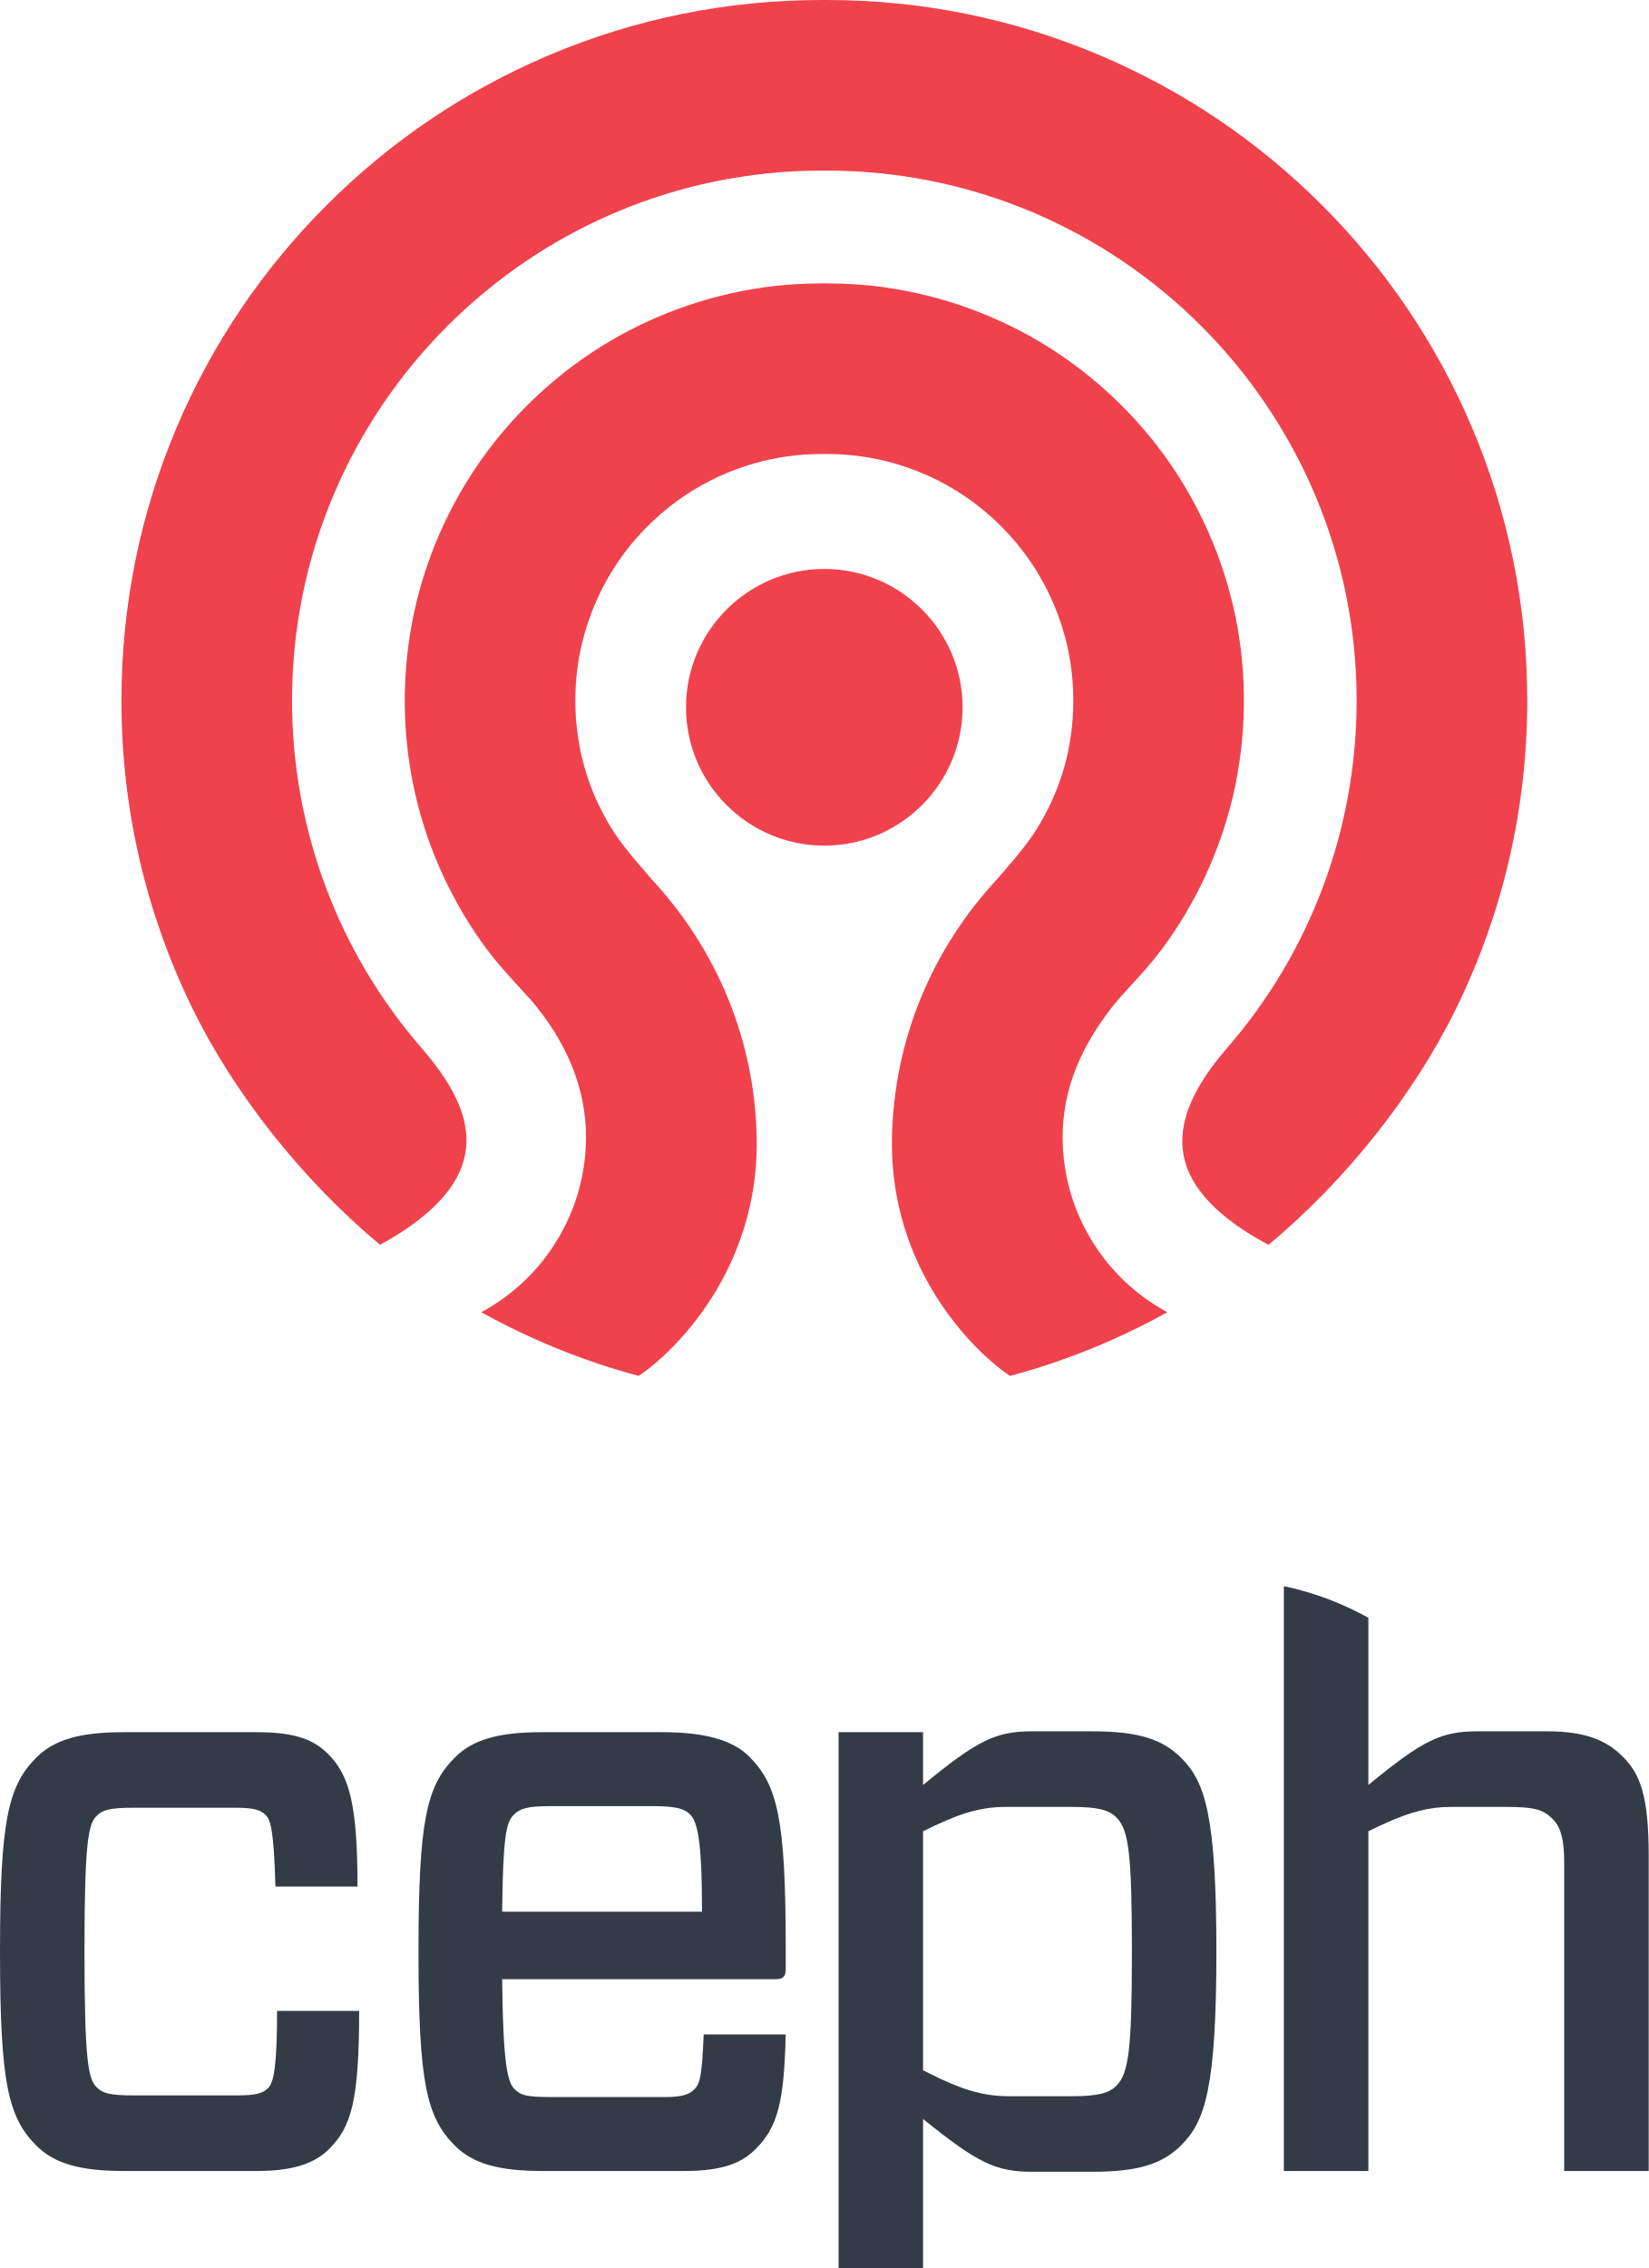
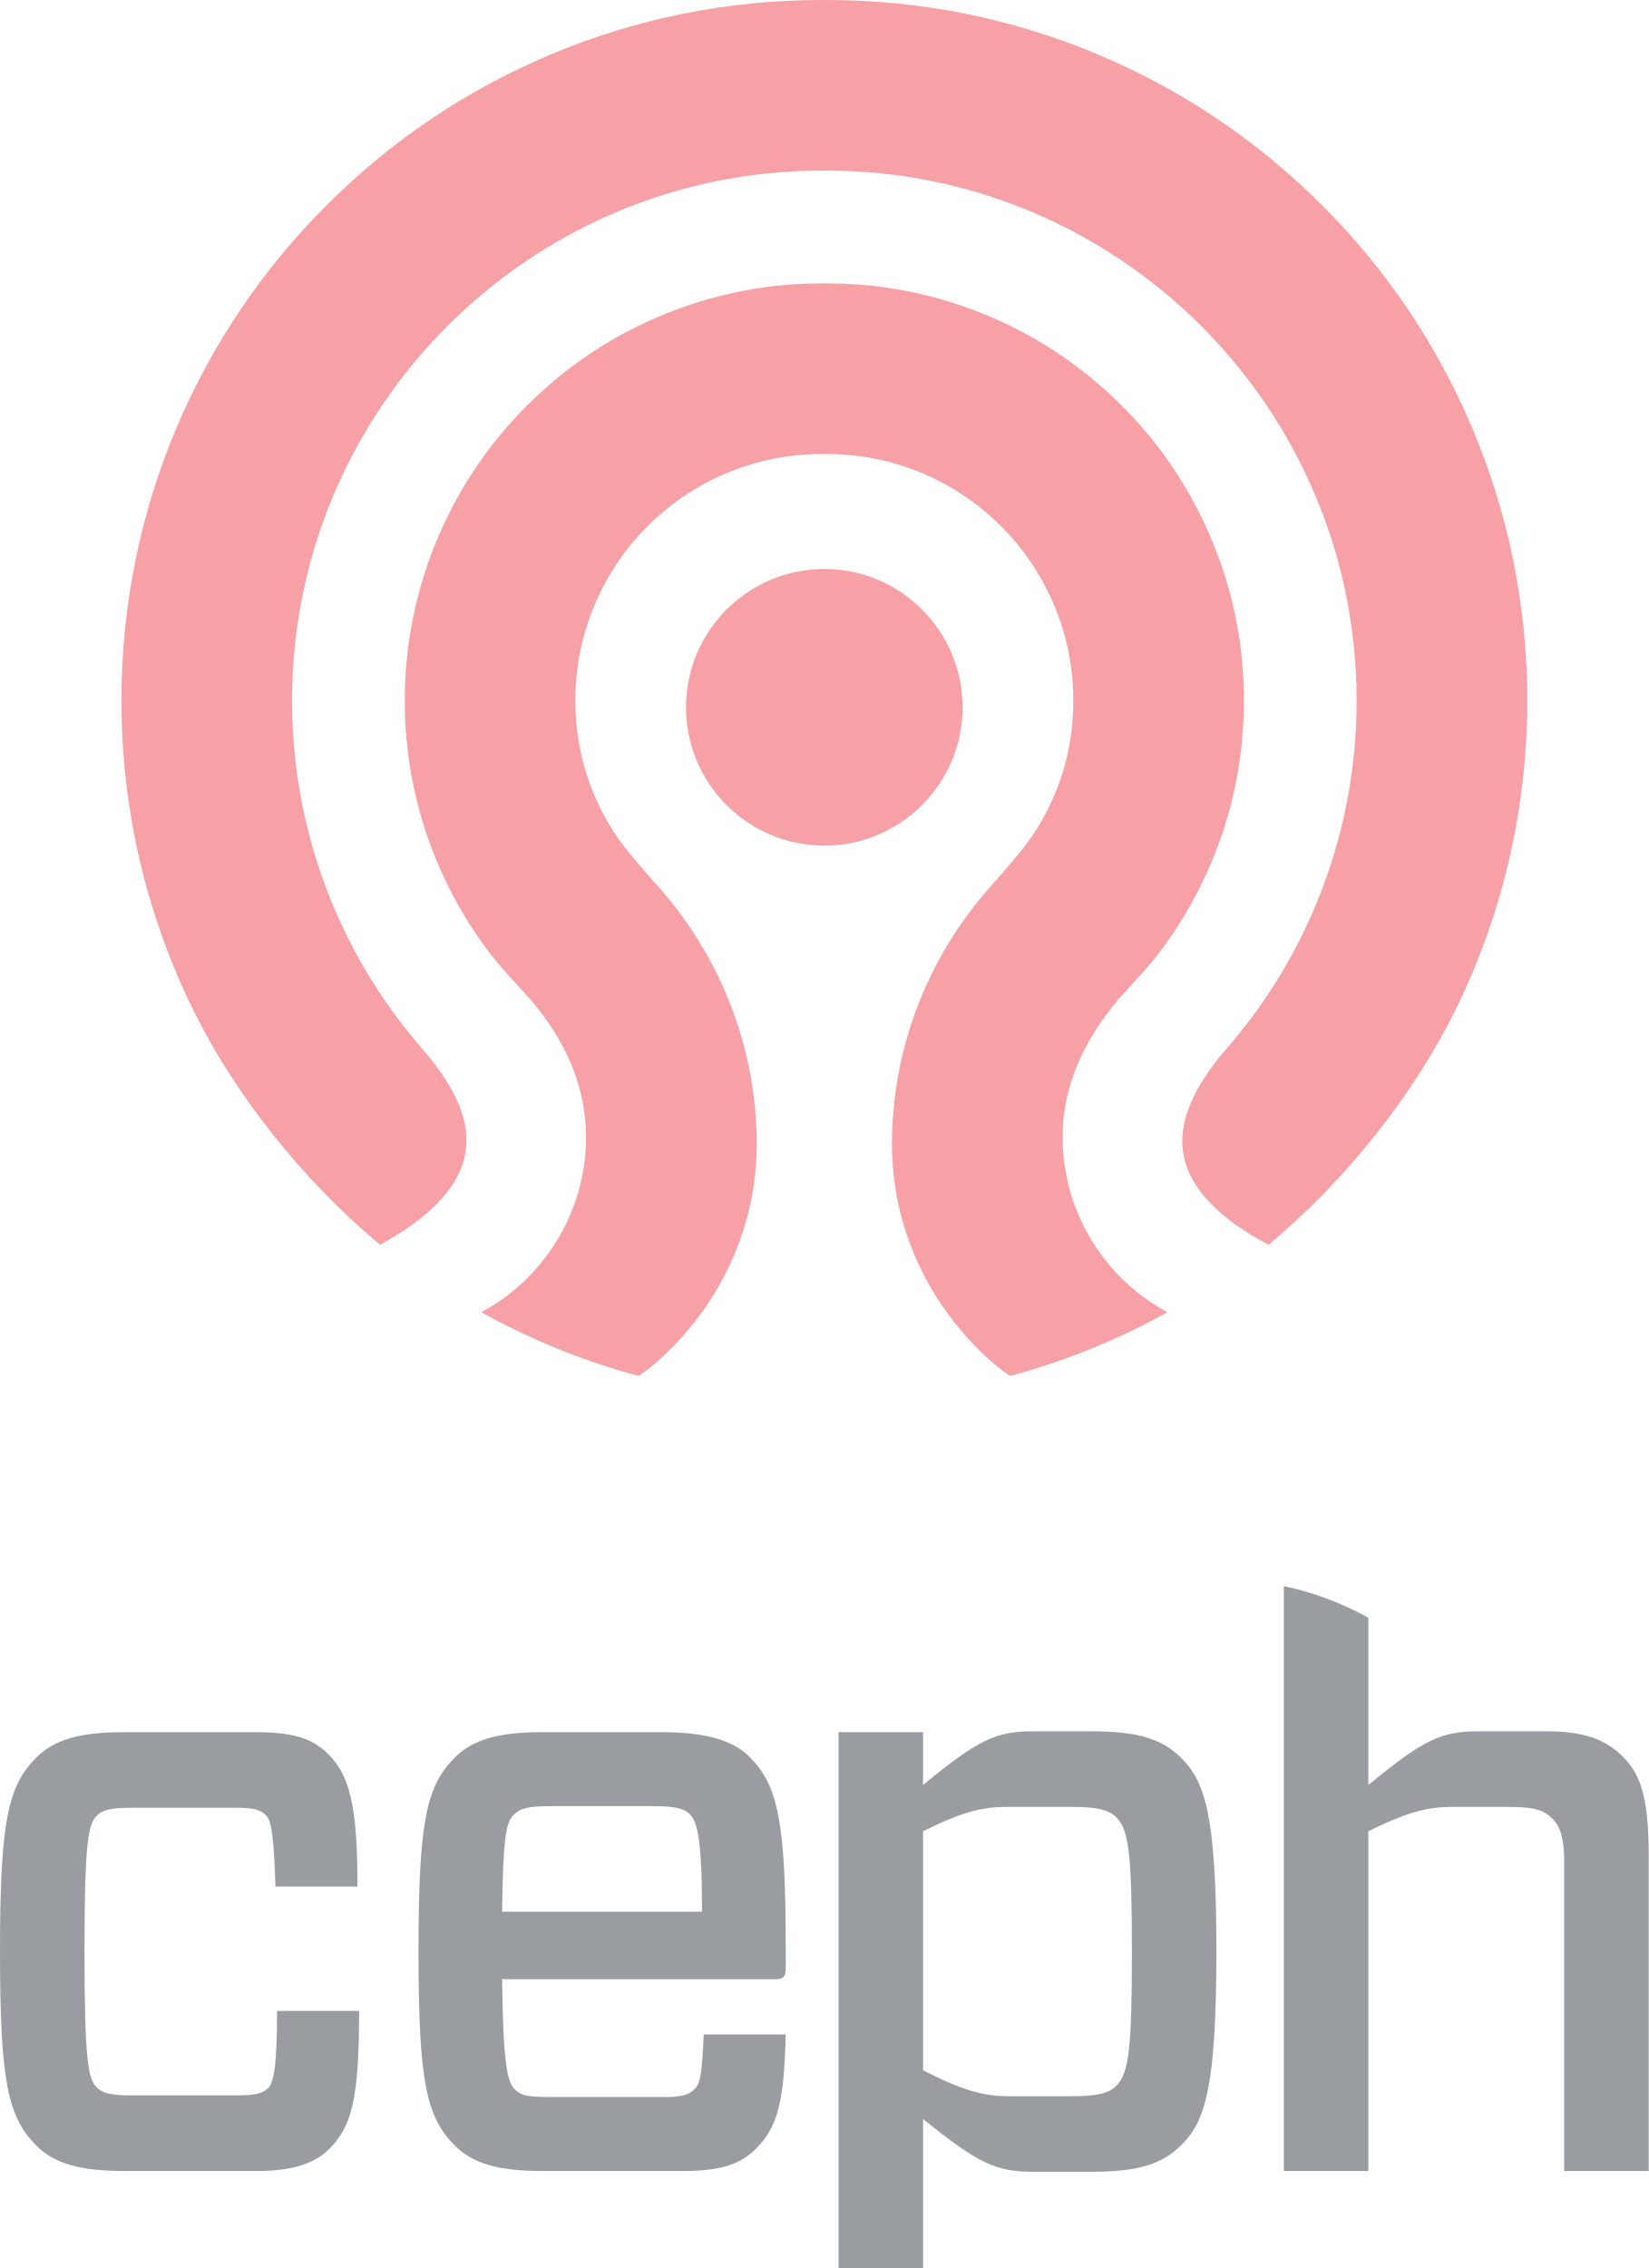
<svg xmlns="http://www.w3.org/2000/svg" version="1.1" width="160.488" height="220.738" id="svg2" xml:space="preserve">
  <defs id="defs6" />
-   <g transform="matrix(1.25,0,0,-1.25,0,220.7375)" id="g10">
+   <g transform="matrix(1.25,0,0,-1.25,0,220.7375)" id="g10" style="opacity:0.5">
    <g transform="scale(0.1,0.1)" id="g12">
      <path d="m 987.875,796.656 c -38.934,20.715 -61.172,44.063 -66.094,69.414 -4.746,24.547 6.203,51.848 33.508,83.489 65.251,74.861 101.191,171.031 101.191,270.811 0,227.54 -185.128,412.69 -412.691,412.69 -0.371,0 -1.82,-0.02 -1.82,-0.02 0,0 -1.485,0.02 -1.875,0.02 -227.571,0 -412.672,-185.15 -412.672,-412.69 0,-99.78 35.933,-195.95 101.207,-270.843 27.508,-31.851 38.195,-58.047 33.633,-82.371 -4.735,-25.324 -27.024,-48.996 -66.301,-70.468 -60.223,50.195 -113.477,117.257 -146.328,184.519 -17.817,36.503 -31.531,75.053 -40.778,114.573 -9.519,40.62 -14.289,82.54 -14.289,124.59 0,73.59 14.399,145.07 42.856,212.38 27.504,64.94 66.816,123.3 116.93,173.38 50.058,50.09 108.414,89.4 173.375,116.89 67.296,28.46 138.738,42.88 212.367,42.88 0.39,0 1.82,0 1.82,0 0,0 1.504,0 1.875,0 73.629,0 145.082,-14.42 212.387,-42.88 64.941,-27.49 123.293,-66.8 173.374,-116.89 50.07,-50.08 89.42,-108.44 116.91,-173.38 28.46,-67.31 42.89,-138.79 42.89,-212.38 0,-42.05 -4.82,-83.97 -14.31,-124.59 -9.24,-39.52 -22.96,-78.07 -40.8,-114.573 -32.85,-67.289 -86.06,-134.344 -146.365,-184.551" id="path14" style="fill:#f0424d;fill-opacity:1;fill-rule:nonzero;stroke:none" />
      <path d="m 786.578,694.59 c -6.34,3.988 -28,20.101 -49.113,49.351 -20.254,27.95 -44.086,74.317 -42.84,136.411 0.781,37.371 8.273,73.761 22.313,108.117 13.937,34.061 33.925,65.271 59.386,92.731 l 0.156,0.21 c 1.875,2.18 3.731,4.35 5.625,6.5 9.61,11.15 19.54,22.66 27.461,36.13 9.766,16.56 16.875,33.96 21.102,51.76 6.504,27.49 6.887,56.67 1.066,84.35 -5.371,25.45 -16.191,50.11 -31.3,71.37 -14.637,20.6 -33.7,38.57 -55.157,51.95 -22.363,13.97 -48.054,23.32 -74.222,27.03 -8.86,1.27 -17.989,1.92 -27.16,1.92 -0.629,0 -1.332,0 -1.965,0 -0.629,0 -1.282,0 -1.95,0 -9.152,0 -18.3,-0.65 -27.132,-1.92 -26.153,-3.71 -51.84,-13.06 -74.227,-27.03 -21.453,-13.38 -40.555,-31.35 -55.18,-51.95 -15.105,-21.26 -25.875,-45.92 -31.293,-71.37 -5.804,-27.68 -5.453,-56.86 1.098,-84.35 4.211,-17.8 11.32,-35.2 21.067,-51.76 7.96,-13.47 17.875,-24.98 27.488,-36.13 1.89,-2.15 3.73,-4.32 5.64,-6.5 l 0.114,-0.21 c 25.504,-27.46 45.472,-58.67 59.41,-92.731 14.031,-34.356 21.551,-70.746 22.293,-108.117 1.262,-62.094 -22.574,-108.461 -42.805,-136.411 -21.156,-29.25 -42.797,-45.363 -49.144,-49.351 -10.621,2.84 -21.215,6.031 -31.629,9.519 -31.348,10.512 -61.879,23.961 -90.891,40.063 49.875,26.832 81.574,79.215 81.574,136.305 0,37.777 -14.683,74.015 -43.633,107.656 -0.429,0.512 -0.875,0.926 -1.207,1.262 -0.058,0.085 -0.152,0.136 -0.222,0.23 -2.844,3.164 -5.66,6.254 -8.43,9.262 -8.316,9.133 -16.199,17.763 -23.238,27.213 -26.266,35.08 -45.508,76.22 -55.664,118.95 -11.039,46.46 -11.656,95.74 -1.797,142.51 9.074,43.12 27.414,84.94 52.969,120.92 24.722,34.81 56.945,65.15 93.175,87.74 37.957,23.68 81.465,39.51 125.805,45.83 15.016,2.16 30.399,3.21 45.766,3.21 0.648,0 2.156,0 2.156,0 0.633,0 1.297,0 1.945,0 15.371,0 30.797,-1.05 45.793,-3.21 44.356,-6.32 87.84,-22.15 125.801,-45.83 36.231,-22.59 68.465,-52.93 93.191,-87.74 25.54,-35.98 43.879,-77.8 52.989,-120.92 9.824,-46.77 9.191,-96.05 -1.817,-142.51 -10.183,-42.73 -29.402,-83.87 -55.703,-118.95 -7.051,-9.45 -14.902,-18.08 -23.25,-27.213 -2.734,-3.008 -5.539,-6.098 -8.39,-9.262 -0.098,-0.074 -0.164,-0.145 -0.262,-0.23 -0.332,-0.336 -0.801,-0.77 -1.203,-1.329 -29.344,-35.117 -43.621,-70.324 -43.621,-107.589 0,-57.09 31.699,-109.473 81.629,-136.305 -29.024,-16.102 -59.559,-29.551 -90.907,-40.063 -10.41,-3.488 -21.047,-6.679 -31.66,-9.519" id="path16" style="fill:#f0424d;fill-opacity:1;fill-rule:nonzero;stroke:none" />
      <path d="m 641.93,1107.47 c -59.375,0 -107.707,48.32 -107.707,107.71 0,59.4 48.332,107.72 107.707,107.72 59.375,0 107.683,-48.32 107.683,-107.72 0,-59.39 -48.308,-107.71 -107.683,-107.71" id="path18" style="fill:#f0424d;fill-opacity:1;fill-rule:nonzero;stroke:none" />
      <path d="m 279.688,200.191 c 0,-70.882 -6.348,-90.48 -23.422,-107.582 -10.118,-10.121 -25.95,-17.07 -55.703,-17.07 l -104.403,0 c -33.539,0 -53.766,5.699 -67.707,19.602 C 6.328,117.301 0,143.879 0,246.371 c 0,102.508 6.328,129.098 28.453,151.231 13.941,13.918 34.168,19.597 67.707,19.597 l 103.789,0 c 30.981,0 44.899,-6.301 55.664,-17.078 16.442,-16.441 22.789,-39.223 22.789,-103.109 l -63.898,0 c -1.281,44.289 -3.805,51.867 -7.613,55.668 -3.805,3.789 -8.856,5.691 -23.407,5.691 l -79.097,0 c -19.606,0 -24.668,-1.902 -29.09,-6.332 -6.328,-6.309 -9.5,-18.34 -9.5,-105.668 0,-87.301 3.172,-99.332 9.5,-105.66 4.422,-4.43 9.484,-6.332 29.09,-6.332 l 79.715,0 c 13.933,0 20.285,1.262 24.683,5.691 4.438,4.442 6.977,17.102 6.977,60.121 l 63.926,0" id="path20" style="fill:#333c46;fill-opacity:1;fill-rule:nonzero;stroke:none" />
      <path d="m 391.051,277.391 155.648,0 c 0,57.57 -3.808,70.23 -9.469,75.929 -3.824,3.789 -9.5,6.309 -29.101,6.309 l -78.488,0 c -19.606,0 -24.668,-1.899 -29.739,-6.949 -5.699,-5.711 -8.203,-17.071 -8.851,-75.289 z m 0,-52.532 c 0.648,-67.058 4.418,-80.347 9.5,-85.41 5.07,-5.07 9.484,-6.34 29.09,-6.34 l 88.586,0 c 14.566,0 19.003,2.532 22.808,6.34 4.399,4.43 5.664,12.02 6.961,42.391 l 63.883,0 C 610.621,128.699 605.551,109.711 588.457,92.609 577.711,81.852 563.16,75.539 532.793,75.539 l -110.727,0 c -33.543,0 -53.789,5.699 -67.711,19.602 -22.164,22.16 -28.453,48.738 -28.453,151.23 0,102.508 6.289,129.098 28.453,151.231 13.922,13.918 34.168,19.597 67.711,19.597 l 93.637,0 c 33.555,0 55.051,-6.301 67.727,-18.961 22.121,-22.148 28.449,-48.738 28.449,-148.707 l 0,-17.082 c 0,-5.039 -1.891,-7.59 -7.606,-7.59 l -213.222,0" id="path22" style="fill:#333c46;fill-opacity:1;fill-rule:nonzero;stroke:none" />
      <path d="m 869.449,141.969 c -5.683,-5.688 -13.945,-8.219 -34.785,-8.219 l -49.387,0 c -20.254,0 -37.851,5.711 -62.011,18 -1.473,0.75 -2.879,1.449 -4.422,2.23 l 0,186.051 C 744.164,352.68 761.871,359 782.77,359 l 51.894,0 c 20.84,0 29.102,-2.531 34.785,-8.219 9.481,-9.48 12.02,-27.82 12.02,-104.41 0,-76.582 -2.539,-94.902 -12.02,-104.402 z m -19.015,275.902 -46.153,0 c -28.496,0 -42.41,-6.351 -85.437,-41.781 l 0,41.109 -65.797,0 0,-417.199 c 23.699,0 65.797,0 65.797,0 l 0,116.02 c 43.027,-34.782 56.941,-41.11 85.437,-41.11 l 46.153,0 c 36.738,0 55.078,6.328 69.629,20.859 18.332,18.36 27.207,44.3 27.207,150.601 0,106.309 -8.875,132.27 -27.207,150.598 -14.551,14.551 -32.891,20.902 -69.629,20.902" id="path24" style="fill:#333c46;fill-opacity:1;fill-rule:nonzero;stroke:none" />
      <path d="m 1263.67,398.238 c -12.66,12.66 -29.1,19.633 -58.85,19.633 l -53.77,0 c -28.48,0 -42.39,-6.351 -85.44,-41.781 l 0,130.23 c -20.42,11.211 -41.74,19.43 -65.33,24.489 -0.17,-0.008 -0.296,-0.11 -0.471,-0.168 l 0,-455.102 65.801,0 0,264.492 c 4.82,2.41 9.32,4.508 13.66,6.457 18.47,8.293 33.35,12.512 50.25,12.512 l 44.3,0 c 22.14,0 28.47,-2.531 35.43,-9.5 6.33,-6.32 8.85,-16.43 8.85,-32.891 l 0,-241.07 65.84,0 0,245.5 c 0,47.461 -6.98,63.91 -20.27,77.199" id="path26" style="fill:#333c46;fill-opacity:1;fill-rule:nonzero;stroke:none" />
    </g>
  </g>
</svg>
